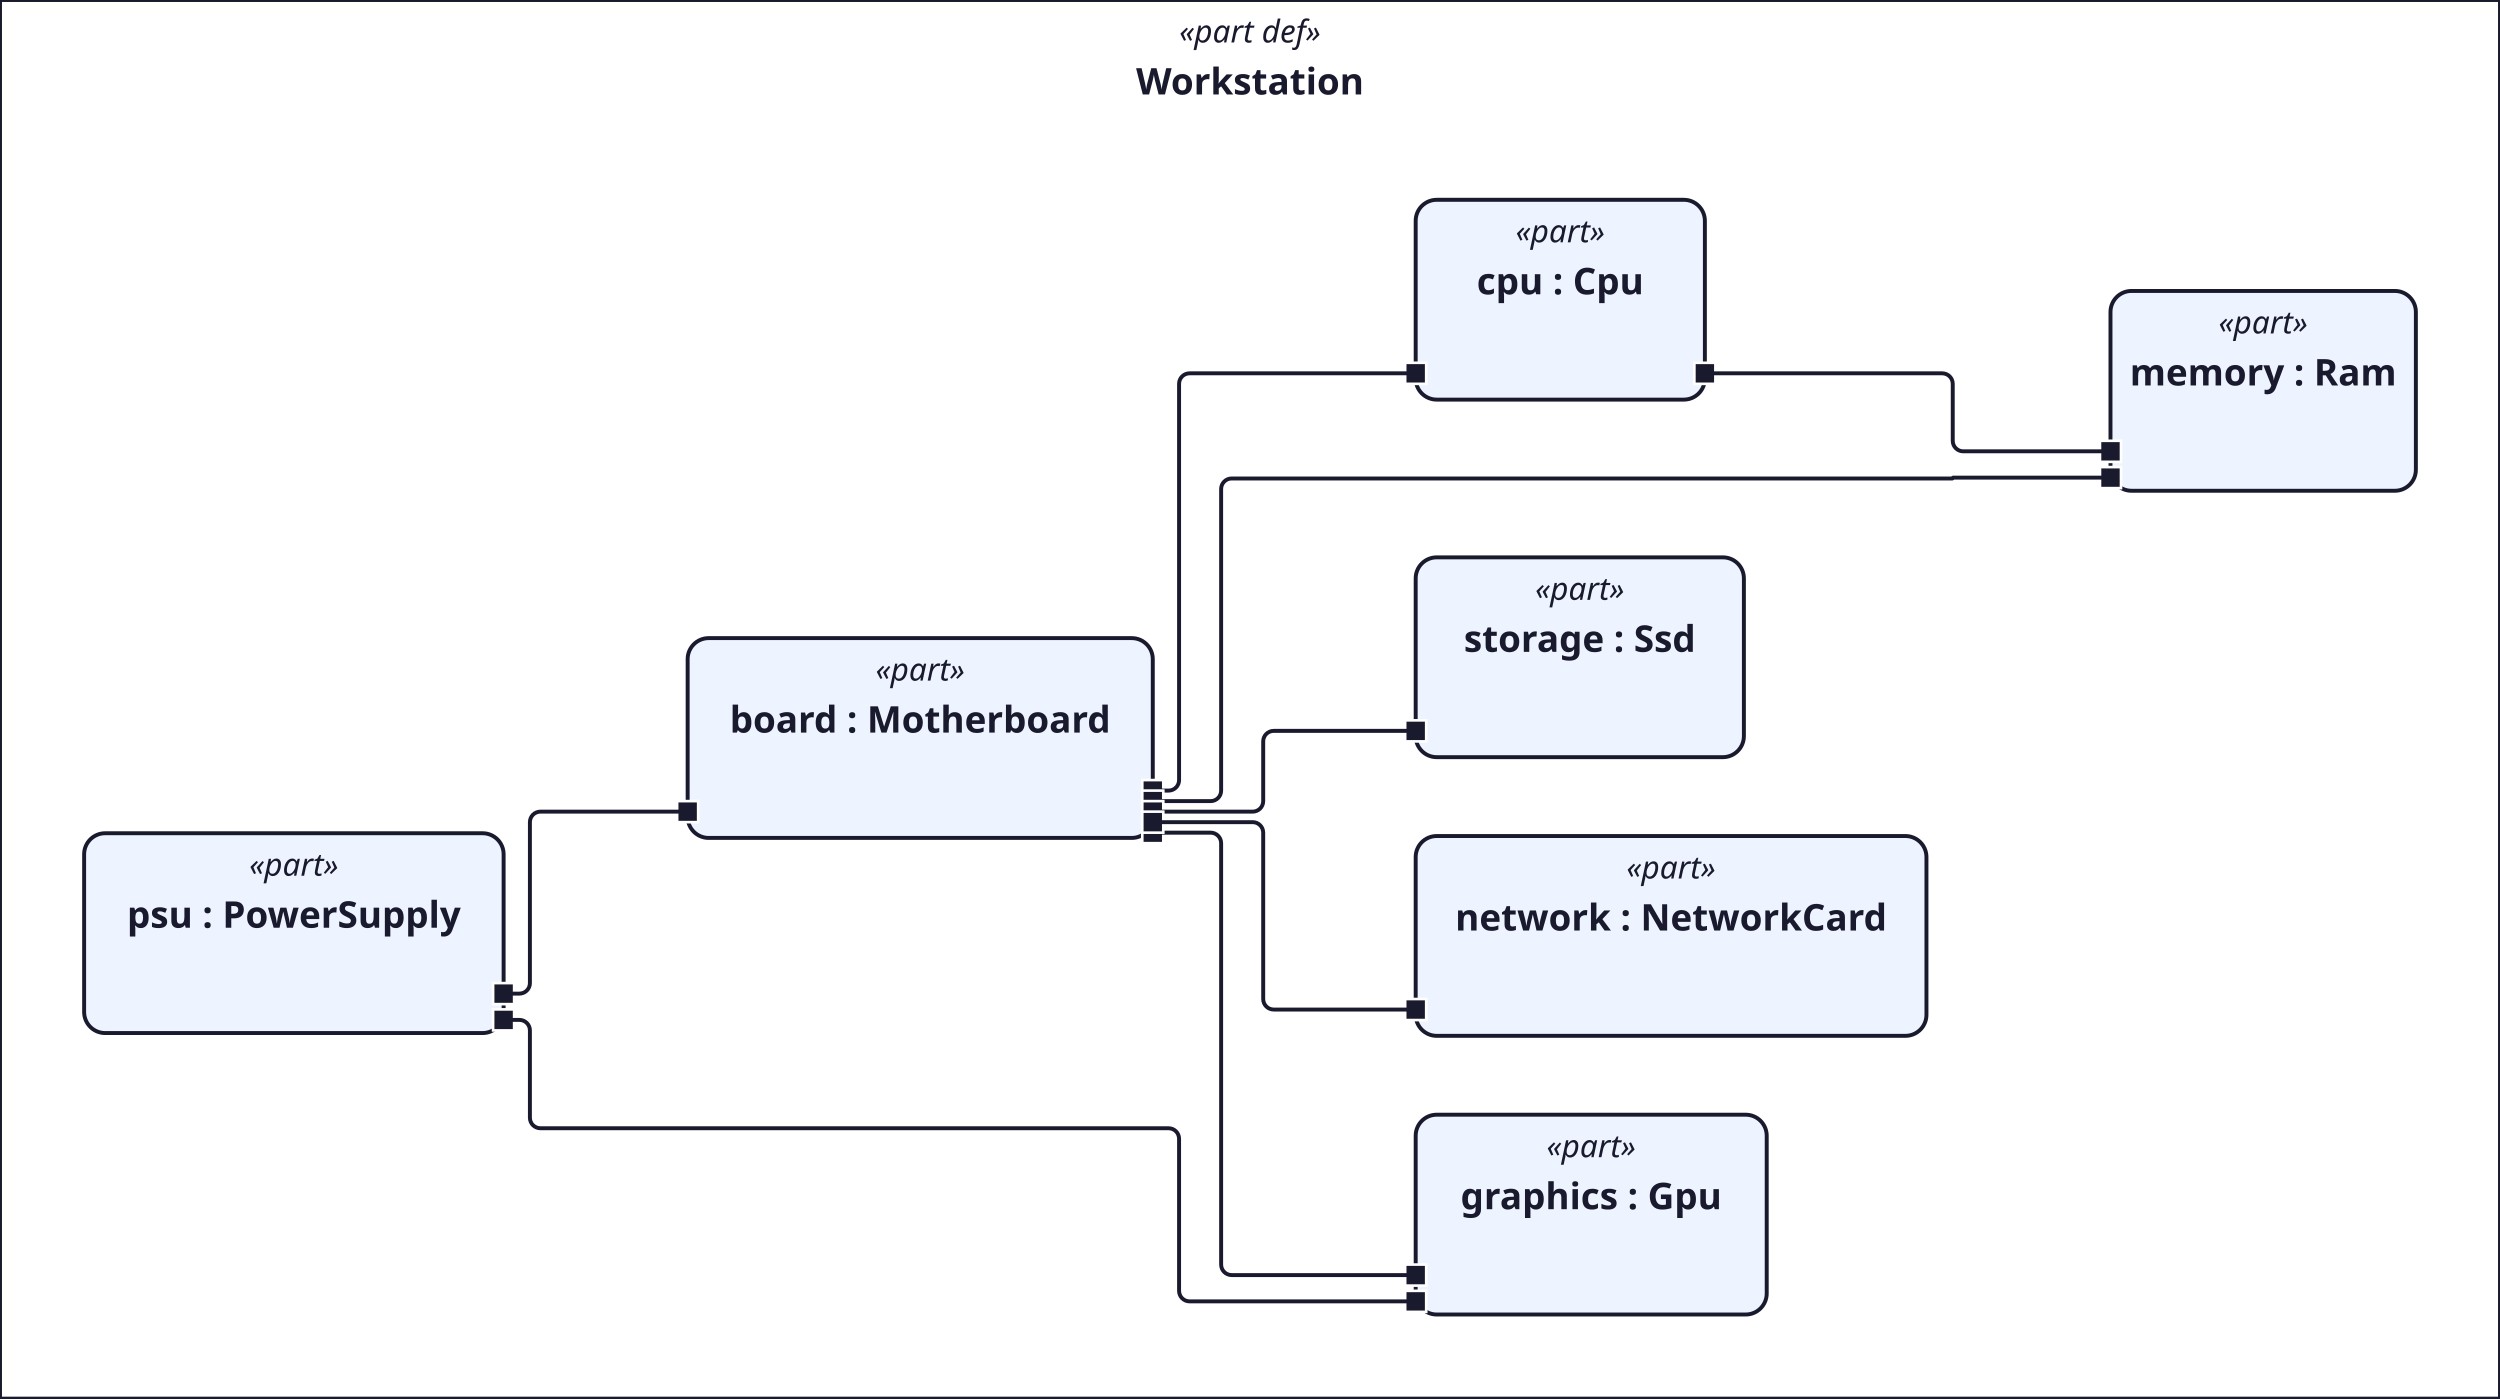
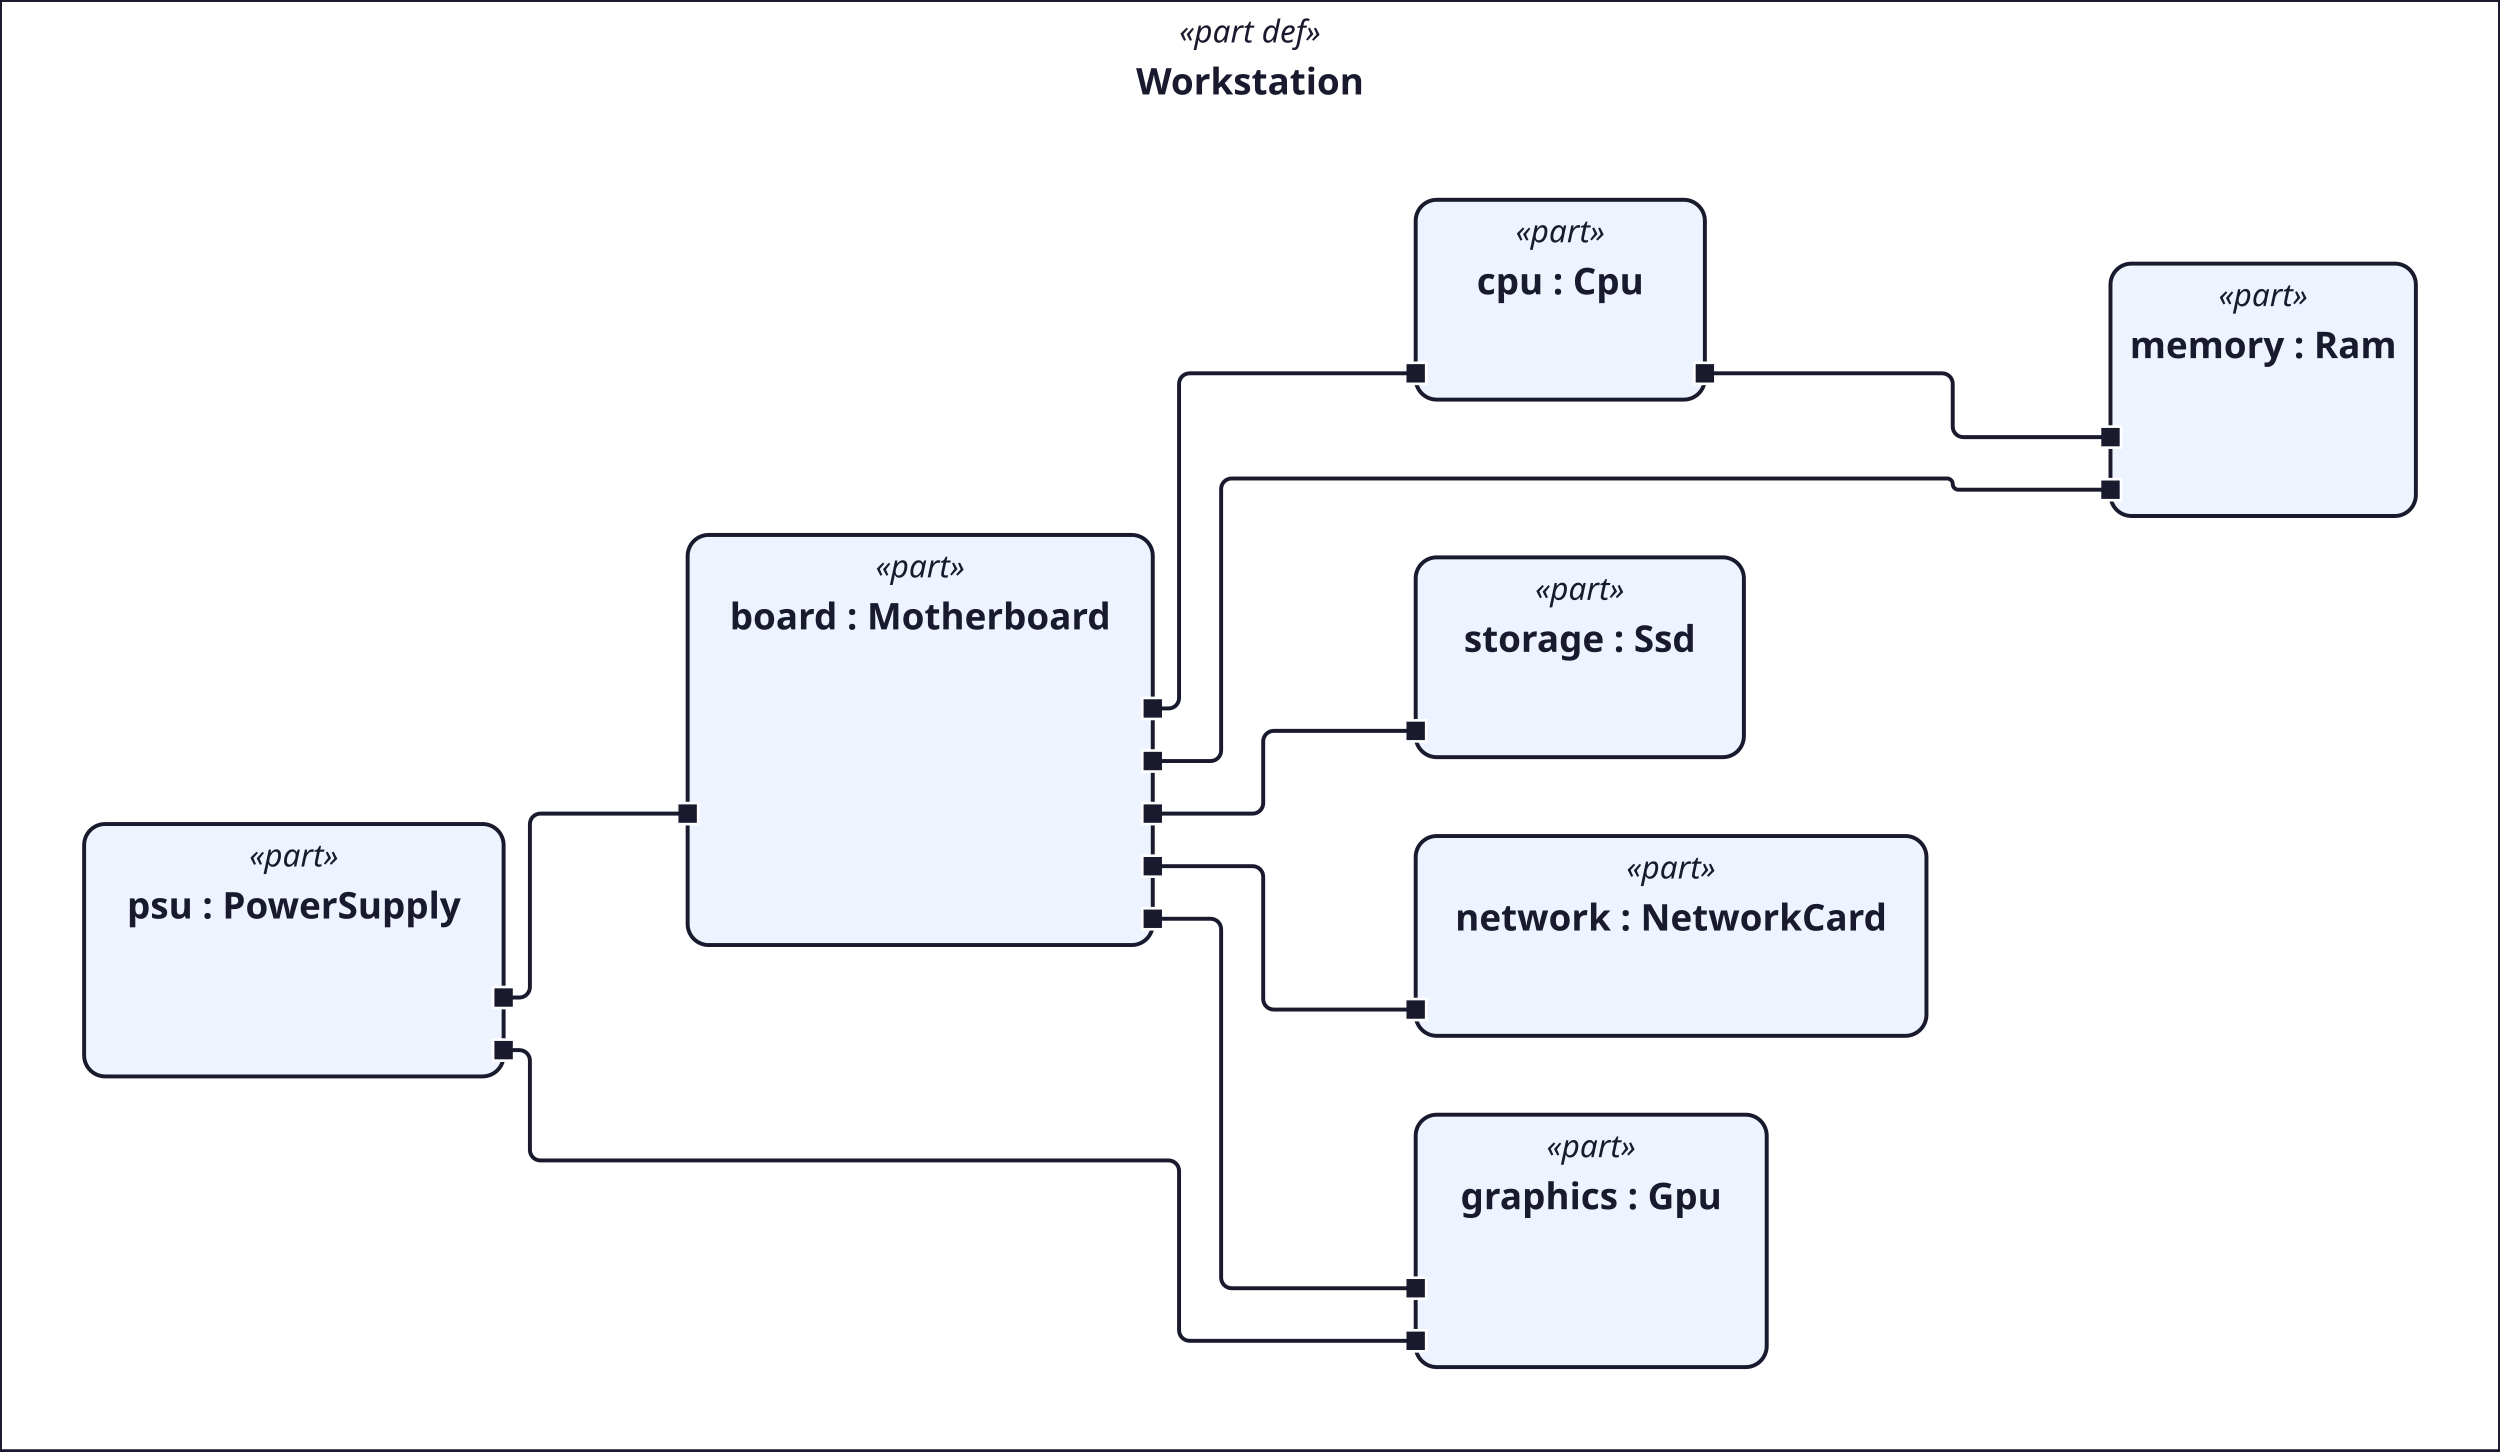
- <svg xmlns="http://www.w3.org/2000/svg" width="950.92" height="532.00" viewBox="0 0 950.92 532.00">
+ <svg xmlns="http://www.w3.org/2000/svg" width="950.92" height="552.00" viewBox="0 0 950.92 552.00">
  <defs>
    <marker id="line-end-open-chevron" markerWidth="10" markerHeight="7" refX="9" refY="3.5" orient="auto">
      <polyline points="0 0, 10 3.5, 0 7" fill="none" stroke="#1A1A2E" stroke-width="1.50" />
    </marker>
    <marker id="line-end-hollow-triangle" markerWidth="10" markerHeight="7" refX="9" refY="3.5" orient="auto">
      <polygon points="0 0, 10 3.5, 0 7" fill="#FFFFFF" stroke="#1A1A2E" stroke-width="1.50" />
    </marker>
    <marker id="line-end-filled-arrow" markerWidth="10" markerHeight="7" refX="9" refY="3.5" orient="auto">
      <polygon points="0 0, 10 3.5, 0 7" fill="#1A1A2E" stroke="#1A1A2E" stroke-width="1.50" />
    </marker>
    <marker id="line-end-hollow-triangle-crossbar" markerWidth="10" markerHeight="7" refX="9" refY="3.5" orient="auto">
      <polygon points="0 0, 10 3.5, 0 7" fill="#FFFFFF" stroke="#1A1A2E" stroke-width="1.50" />
      <line x1="7" y1="0" x2="7" y2="7" stroke="#1A1A2E" stroke-width="1.50" />
    </marker>
    <marker id="line-end-hollow-diamond" markerWidth="14" markerHeight="8" refX="13" refY="4" orient="auto">
      <polygon points="1 4, 7 0, 13 4, 7 8" fill="#FFFFFF" stroke="#1A1A2E" stroke-width="1.50" />
    </marker>
    <marker id="line-end-filled-diamond" markerWidth="14" markerHeight="8" refX="13" refY="4" orient="auto">
      <polygon points="1 4, 7 0, 13 4, 7 8" fill="#1A1A2E" stroke="#1A1A2E" stroke-width="1.50" />
    </marker>
    <marker id="line-end-circle" markerWidth="10" markerHeight="10" refX="9" refY="5" orient="auto">
      <circle cx="5" cy="5" r="4" fill="#FFFFFF" stroke="#1A1A2E" stroke-width="1.50" />
    </marker>
    <marker id="line-end-bar" markerWidth="4" markerHeight="12" refX="2" refY="6" orient="auto">
      <line x1="2" y1="0" x2="2" y2="12" stroke="#1A1A2E" stroke-width="1.50" />
    </marker>
    <filter id="label-bg" x="-0.05" y="-0.05" width="1.1" height="1.1">
      <feFlood flood-color="#FFFFFF" />
      <feComposite in="SourceGraphic" operator="over" />
    </filter>
  </defs>
-   <rect x="0.00" y="0.00" width="950.92" height="532.00" fill="#FFFFFF" stroke="#1A1A2E" stroke-width="1.50" />
+   <rect x="0.00" y="0.00" width="950.92" height="552.00" fill="#FFFFFF" stroke="#1A1A2E" stroke-width="1.50" />
  <text x="475.46" y="12.00" font-family="Noto Sans, sans-serif" font-size="12.00" font-style="italic" fill="#1A1A2E" text-anchor="middle" dominant-baseline="middle">«part def»</text>
  <text x="475.46" y="31.00" font-family="Noto Sans, sans-serif" font-size="14.00" font-weight="bold" fill="#1A1A2E" text-anchor="middle" dominant-baseline="middle">Workstation</text>
  <rect x="538.48" y="76.00" width="110.00" height="76.00" fill="#EEF4FF" stroke="#1A1A2E" stroke-width="1.50" rx="8.00" ry="8.00" />
  <text x="593.48" y="88.00" font-family="Noto Sans, sans-serif" font-size="12.00" font-style="italic" fill="#1A1A2E" text-anchor="middle" dominant-baseline="middle">«part»</text>
  <text x="593.48" y="107.00" font-family="Noto Sans, sans-serif" font-size="14.00" font-weight="bold" fill="#1A1A2E" text-anchor="middle" dominant-baseline="middle">cpu : Cpu</text>
-   <rect x="802.76" y="110.67" width="116.16" height="76.00" fill="#EEF4FF" stroke="#1A1A2E" stroke-width="1.50" rx="8.00" ry="8.00" />
-   <text x="860.84" y="122.67" font-family="Noto Sans, sans-serif" font-size="12.00" font-style="italic" fill="#1A1A2E" text-anchor="middle" dominant-baseline="middle">«part»</text>
-   <text x="860.84" y="141.67" font-family="Noto Sans, sans-serif" font-size="14.00" font-weight="bold" fill="#1A1A2E" text-anchor="middle" dominant-baseline="middle">memory : Ram</text>
-   <rect x="538.48" y="424.00" width="133.52" height="76.00" fill="#EEF4FF" stroke="#1A1A2E" stroke-width="1.50" rx="8.00" ry="8.00" />
+   <rect x="802.76" y="100.27" width="116.16" height="96.00" fill="#EEF4FF" stroke="#1A1A2E" stroke-width="1.50" rx="8.00" ry="8.00" />
+   <text x="860.84" y="112.27" font-family="Noto Sans, sans-serif" font-size="12.00" font-style="italic" fill="#1A1A2E" text-anchor="middle" dominant-baseline="middle">«part»</text>
+   <text x="860.84" y="131.27" font-family="Noto Sans, sans-serif" font-size="14.00" font-weight="bold" fill="#1A1A2E" text-anchor="middle" dominant-baseline="middle">memory : Ram</text>
+   <rect x="538.48" y="424.00" width="133.52" height="96.00" fill="#EEF4FF" stroke="#1A1A2E" stroke-width="1.50" rx="8.00" ry="8.00" />
  <text x="605.24" y="436.00" font-family="Noto Sans, sans-serif" font-size="12.00" font-style="italic" fill="#1A1A2E" text-anchor="middle" dominant-baseline="middle">«part»</text>
  <text x="605.24" y="455.00" font-family="Noto Sans, sans-serif" font-size="14.00" font-weight="bold" fill="#1A1A2E" text-anchor="middle" dominant-baseline="middle">graphics : Gpu</text>
  <rect x="538.48" y="212.00" width="124.84" height="76.00" fill="#EEF4FF" stroke="#1A1A2E" stroke-width="1.50" rx="8.00" ry="8.00" />
  <text x="600.90" y="224.00" font-family="Noto Sans, sans-serif" font-size="12.00" font-style="italic" fill="#1A1A2E" text-anchor="middle" dominant-baseline="middle">«part»</text>
  <text x="600.90" y="243.00" font-family="Noto Sans, sans-serif" font-size="14.00" font-weight="bold" fill="#1A1A2E" text-anchor="middle" dominant-baseline="middle">storage : Ssd</text>
-   <rect x="32.00" y="316.94" width="159.56" height="76.00" fill="#EEF4FF" stroke="#1A1A2E" stroke-width="1.50" rx="8.00" ry="8.00" />
-   <text x="111.78" y="328.94" font-family="Noto Sans, sans-serif" font-size="12.00" font-style="italic" fill="#1A1A2E" text-anchor="middle" dominant-baseline="middle">«part»</text>
-   <text x="111.78" y="347.94" font-family="Noto Sans, sans-serif" font-size="14.00" font-weight="bold" fill="#1A1A2E" text-anchor="middle" dominant-baseline="middle">psu : PowerSupply</text>
+   <rect x="32.00" y="313.43" width="159.56" height="96.00" fill="#EEF4FF" stroke="#1A1A2E" stroke-width="1.50" rx="8.00" ry="8.00" />
+   <text x="111.78" y="325.43" font-family="Noto Sans, sans-serif" font-size="12.00" font-style="italic" fill="#1A1A2E" text-anchor="middle" dominant-baseline="middle">«part»</text>
+   <text x="111.78" y="344.43" font-family="Noto Sans, sans-serif" font-size="14.00" font-weight="bold" fill="#1A1A2E" text-anchor="middle" dominant-baseline="middle">psu : PowerSupply</text>
  <rect x="538.48" y="318.00" width="194.28" height="76.00" fill="#EEF4FF" stroke="#1A1A2E" stroke-width="1.50" rx="8.00" ry="8.00" />
  <text x="635.62" y="330.00" font-family="Noto Sans, sans-serif" font-size="12.00" font-style="italic" fill="#1A1A2E" text-anchor="middle" dominant-baseline="middle">«part»</text>
  <text x="635.62" y="349.00" font-family="Noto Sans, sans-serif" font-size="14.00" font-weight="bold" fill="#1A1A2E" text-anchor="middle" dominant-baseline="middle">network : NetworkCard</text>
-   <rect x="261.56" y="242.72" width="176.92" height="76.00" fill="#EEF4FF" stroke="#1A1A2E" stroke-width="1.50" rx="8.00" ry="8.00" />
-   <text x="350.02" y="254.72" font-family="Noto Sans, sans-serif" font-size="12.00" font-style="italic" fill="#1A1A2E" text-anchor="middle" dominant-baseline="middle">«part»</text>
-   <text x="350.02" y="273.72" font-family="Noto Sans, sans-serif" font-size="14.00" font-weight="bold" fill="#1A1A2E" text-anchor="middle" dominant-baseline="middle">board : Motherboard</text>
-   <rect x="434.48" y="296.72" width="8.00" height="8.00" fill="#1A1A2E" stroke="#FFFFFF" stroke-width="1.00" />
+   <rect x="261.56" y="203.47" width="176.92" height="156.00" fill="#EEF4FF" stroke="#1A1A2E" stroke-width="1.50" rx="8.00" ry="8.00" />
+   <text x="350.02" y="215.47" font-family="Noto Sans, sans-serif" font-size="12.00" font-style="italic" fill="#1A1A2E" text-anchor="middle" dominant-baseline="middle">«part»</text>
+   <text x="350.02" y="234.47" font-family="Noto Sans, sans-serif" font-size="14.00" font-weight="bold" fill="#1A1A2E" text-anchor="middle" dominant-baseline="middle">board : Motherboard</text>
+   <rect x="434.48" y="265.47" width="8.00" height="8.00" fill="#1A1A2E" stroke="#FFFFFF" stroke-width="1.00" />
  <rect x="534.48" y="138.00" width="8.00" height="8.00" fill="#1A1A2E" stroke="#FFFFFF" stroke-width="1.00" />
-   <path d="M 438.48 300.72 L 444.48 300.72 A 4.00 4.00 0 0 0 448.48 296.72 L 448.48 146.00 A 4.00 4.00 0 0 1 452.48 142.00 L 538.48 142.00" fill="none" stroke="#1A1A2E" stroke-width="1.50" />
-   <rect x="434.48" y="300.72" width="8.00" height="8.00" fill="#1A1A2E" stroke="#FFFFFF" stroke-width="1.00" />
-   <rect x="798.76" y="177.67" width="8.00" height="8.00" fill="#1A1A2E" stroke="#FFFFFF" stroke-width="1.00" />
-   <path d="M 438.48 304.72 L 460.48 304.72 A 4.00 4.00 0 0 0 464.48 300.72 L 464.48 186.00 A 4.00 4.00 0 0 1 468.48 182.00 L 742.60 182.00 A 0.16 0.16 0 0 0 742.76 181.84 L 742.76 181.84 A 0.16 0.16 0 0 1 742.92 181.67 L 802.76 181.67" fill="none" stroke="#1A1A2E" stroke-width="1.50" />
-   <rect x="434.48" y="312.72" width="8.00" height="8.00" fill="#1A1A2E" stroke="#FFFFFF" stroke-width="1.00" />
-   <rect x="534.48" y="481.00" width="8.00" height="8.00" fill="#1A1A2E" stroke="#FFFFFF" stroke-width="1.00" />
-   <path d="M 438.48 316.72 L 460.48 316.72 A 4.00 4.00 0 0 1 464.48 320.72 L 464.48 481.00 A 4.00 4.00 0 0 0 468.48 485.00 L 538.48 485.00" fill="none" stroke="#1A1A2E" stroke-width="1.50" />
-   <rect x="434.48" y="304.72" width="8.00" height="8.00" fill="#1A1A2E" stroke="#FFFFFF" stroke-width="1.00" />
+   <path d="M 438.48 269.47 L 444.48 269.47 A 4.00 4.00 0 0 0 448.48 265.47 L 448.48 146.00 A 4.00 4.00 0 0 1 452.48 142.00 L 538.48 142.00" fill="none" stroke="#1A1A2E" stroke-width="1.50" />
+   <rect x="434.48" y="285.47" width="8.00" height="8.00" fill="#1A1A2E" stroke="#FFFFFF" stroke-width="1.00" />
+   <rect x="798.76" y="182.27" width="8.00" height="8.00" fill="#1A1A2E" stroke="#FFFFFF" stroke-width="1.00" />
+   <path d="M 438.48 289.47 L 460.48 289.47 A 4.00 4.00 0 0 0 464.48 285.47 L 464.48 186.00 A 4.00 4.00 0 0 1 468.48 182.00 L 740.62 182.00 A 2.14 2.14 0 0 1 742.76 184.14 L 742.76 184.14 A 2.14 2.14 0 0 0 744.90 186.27 L 802.76 186.27" fill="none" stroke="#1A1A2E" stroke-width="1.50" />
+   <rect x="434.48" y="345.47" width="8.00" height="8.00" fill="#1A1A2E" stroke="#FFFFFF" stroke-width="1.00" />
+   <rect x="534.48" y="486.00" width="8.00" height="8.00" fill="#1A1A2E" stroke="#FFFFFF" stroke-width="1.00" />
+   <path d="M 438.48 349.47 L 460.48 349.47 A 4.00 4.00 0 0 1 464.48 353.47 L 464.48 486.00 A 4.00 4.00 0 0 0 468.48 490.00 L 538.48 490.00" fill="none" stroke="#1A1A2E" stroke-width="1.50" />
+   <rect x="434.48" y="305.47" width="8.00" height="8.00" fill="#1A1A2E" stroke="#FFFFFF" stroke-width="1.00" />
  <rect x="534.48" y="274.00" width="8.00" height="8.00" fill="#1A1A2E" stroke="#FFFFFF" stroke-width="1.00" />
-   <path d="M 438.48 308.72 L 476.48 308.72 A 4.00 4.00 0 0 0 480.48 304.72 L 480.48 282.00 A 4.00 4.00 0 0 1 484.48 278.00 L 538.48 278.00" fill="none" stroke="#1A1A2E" stroke-width="1.50" />
-   <rect x="434.48" y="308.72" width="8.00" height="8.00" fill="#1A1A2E" stroke="#FFFFFF" stroke-width="1.00" />
+   <path d="M 438.48 309.47 L 476.48 309.47 A 4.00 4.00 0 0 0 480.48 305.47 L 480.48 282.00 A 4.00 4.00 0 0 1 484.48 278.00 L 538.48 278.00" fill="none" stroke="#1A1A2E" stroke-width="1.50" />
+   <rect x="434.48" y="325.47" width="8.00" height="8.00" fill="#1A1A2E" stroke="#FFFFFF" stroke-width="1.00" />
  <rect x="534.48" y="380.00" width="8.00" height="8.00" fill="#1A1A2E" stroke="#FFFFFF" stroke-width="1.00" />
-   <path d="M 438.48 312.72 L 476.48 312.72 A 4.00 4.00 0 0 1 480.48 316.72 L 480.48 380.00 A 4.00 4.00 0 0 0 484.48 384.00 L 538.48 384.00" fill="none" stroke="#1A1A2E" stroke-width="1.50" />
-   <rect x="187.56" y="373.94" width="8.00" height="8.00" fill="#1A1A2E" stroke="#FFFFFF" stroke-width="1.00" />
-   <rect x="257.56" y="304.72" width="8.00" height="8.00" fill="#1A1A2E" stroke="#FFFFFF" stroke-width="1.00" />
-   <path d="M 191.56 377.94 L 197.56 377.94 A 4.00 4.00 0 0 0 201.56 373.94 L 201.56 312.72 A 4.00 4.00 0 0 1 205.56 308.72 L 261.56 308.72" fill="none" stroke="#1A1A2E" stroke-width="1.50" />
-   <rect x="187.56" y="383.94" width="8.00" height="8.00" fill="#1A1A2E" stroke="#FFFFFF" stroke-width="1.00" />
-   <rect x="534.48" y="491.00" width="8.00" height="8.00" fill="#1A1A2E" stroke="#FFFFFF" stroke-width="1.00" />
-   <path d="M 191.56 387.94 L 197.56 387.94 A 4.00 4.00 0 0 1 201.56 391.94 L 201.56 425.15 A 4.00 4.00 0 0 0 205.56 429.15 L 444.48 429.15 A 4.00 4.00 0 0 1 448.48 433.15 L 448.48 491.00 A 4.00 4.00 0 0 0 452.48 495.00 L 538.48 495.00" fill="none" stroke="#1A1A2E" stroke-width="1.50" />
+   <path d="M 438.48 329.47 L 476.48 329.47 A 4.00 4.00 0 0 1 480.48 333.47 L 480.48 380.00 A 4.00 4.00 0 0 0 484.48 384.00 L 538.48 384.00" fill="none" stroke="#1A1A2E" stroke-width="1.50" />
+   <rect x="187.56" y="375.43" width="8.00" height="8.00" fill="#1A1A2E" stroke="#FFFFFF" stroke-width="1.00" />
+   <rect x="257.56" y="305.47" width="8.00" height="8.00" fill="#1A1A2E" stroke="#FFFFFF" stroke-width="1.00" />
+   <path d="M 191.56 379.43 L 197.56 379.43 A 4.00 4.00 0 0 0 201.56 375.43 L 201.56 313.47 A 4.00 4.00 0 0 1 205.56 309.47 L 261.56 309.47" fill="none" stroke="#1A1A2E" stroke-width="1.50" />
+   <rect x="187.56" y="395.43" width="8.00" height="8.00" fill="#1A1A2E" stroke="#FFFFFF" stroke-width="1.00" />
+   <rect x="534.48" y="506.00" width="8.00" height="8.00" fill="#1A1A2E" stroke="#FFFFFF" stroke-width="1.00" />
+   <path d="M 191.56 399.43 L 197.56 399.43 A 4.00 4.00 0 0 1 201.56 403.43 L 201.56 437.40 A 4.00 4.00 0 0 0 205.56 441.40 L 444.48 441.40 A 4.00 4.00 0 0 1 448.48 445.40 L 448.48 506.00 A 4.00 4.00 0 0 0 452.48 510.00 L 538.48 510.00" fill="none" stroke="#1A1A2E" stroke-width="1.50" />
  <rect x="644.48" y="138.00" width="8.00" height="8.00" fill="#1A1A2E" stroke="#FFFFFF" stroke-width="1.00" />
-   <rect x="798.76" y="167.67" width="8.00" height="8.00" fill="#1A1A2E" stroke="#FFFFFF" stroke-width="1.00" />
-   <path d="M 648.48 142.00 L 738.76 142.00 A 4.00 4.00 0 0 1 742.76 146.00 L 742.76 167.67 A 4.00 4.00 0 0 0 746.76 171.67 L 802.76 171.67" fill="none" stroke="#1A1A2E" stroke-width="1.50" />
+   <rect x="798.76" y="162.27" width="8.00" height="8.00" fill="#1A1A2E" stroke="#FFFFFF" stroke-width="1.00" />
+   <path d="M 648.48 142.00 L 738.76 142.00 A 4.00 4.00 0 0 1 742.76 146.00 L 742.76 162.27 A 4.00 4.00 0 0 0 746.76 166.27 L 802.76 166.27" fill="none" stroke="#1A1A2E" stroke-width="1.50" />
</svg>
